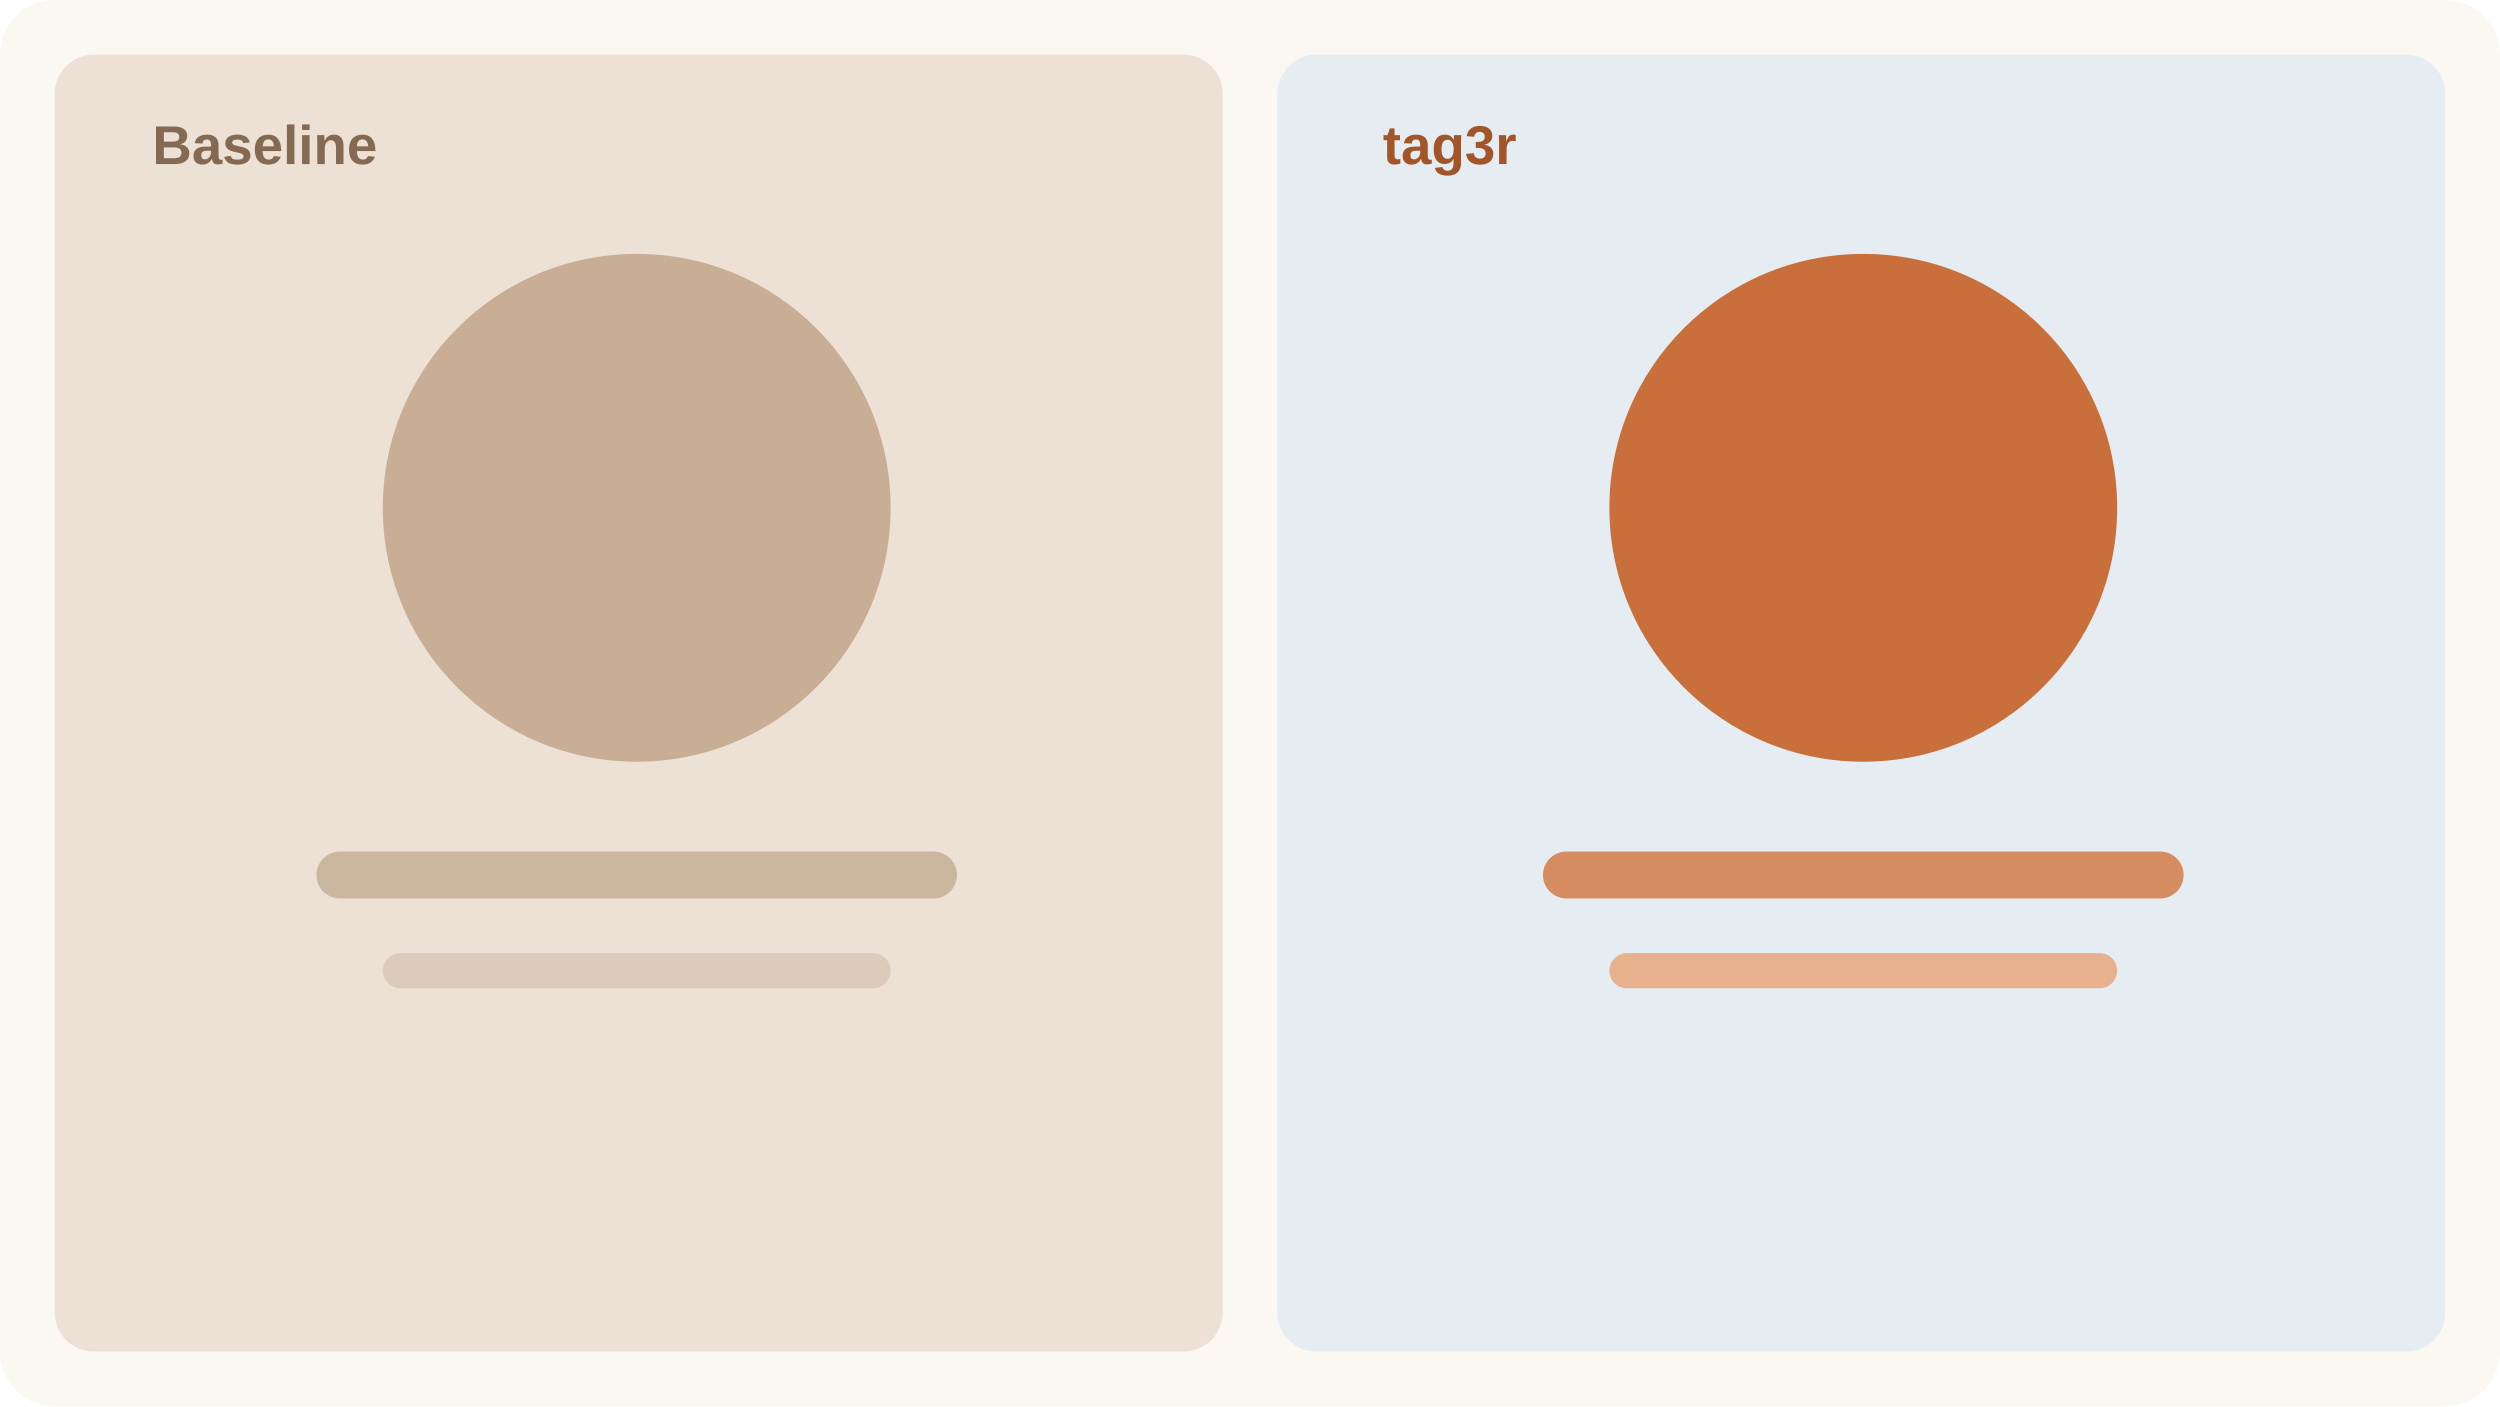
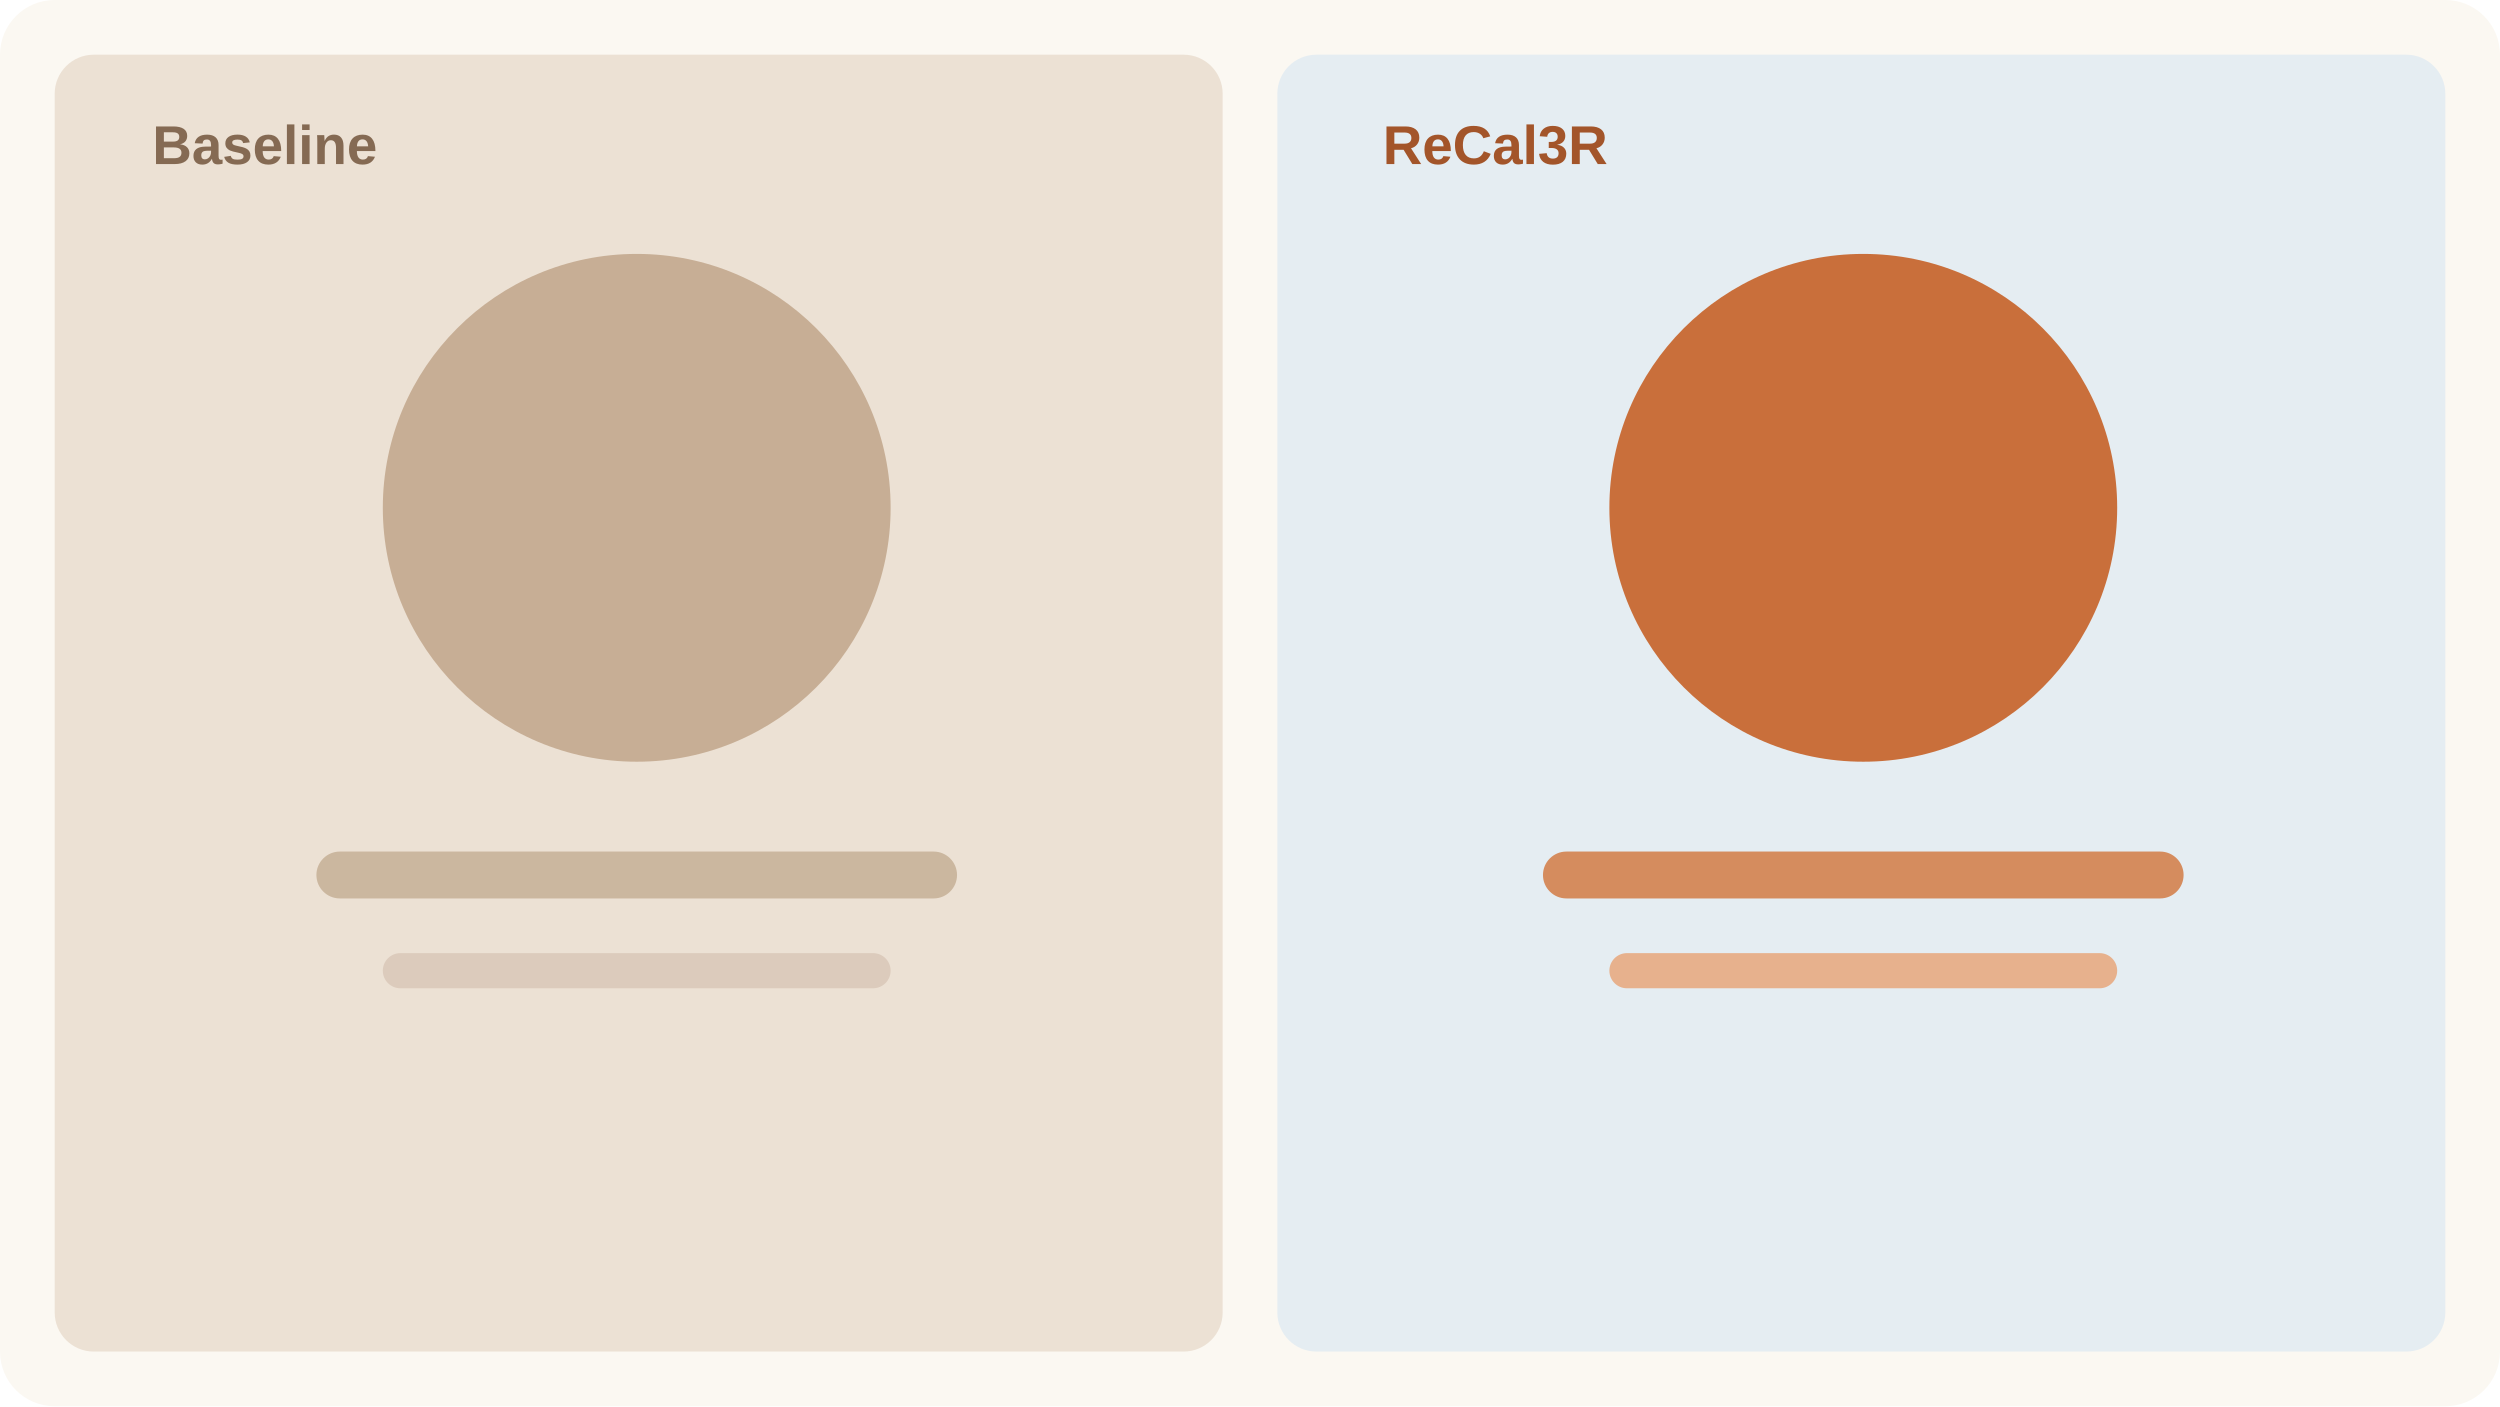
<svg xmlns="http://www.w3.org/2000/svg" width="1280" height="720" viewBox="0 0 1280 720" fill="none">
  <rect width="1280" height="720" rx="28" fill="#FBF8F2" />
  <rect x="28" y="28" width="598" height="664" rx="20" fill="#ECE1D4" />
  <rect x="654" y="28" width="598" height="664" rx="20" fill="#E5EDF2" />
  <circle cx="326" cy="260" r="130" fill="#C7AE95" />
  <circle cx="954" cy="260" r="130" fill="#C96F3B" />
  <rect x="162" y="436" width="328" height="24" rx="12" fill="#CBB79F" />
  <rect x="790" y="436" width="328" height="24" rx="12" fill="#D58C5E" />
  <rect x="196" y="488" width="260" height="18" rx="9" fill="#DCCBBC" />
  <rect x="824" y="488" width="260" height="18" rx="9" fill="#E7B18D" />
  <text x="78" y="84" fill="#856A53" font-family="Arial, sans-serif" font-size="28" font-weight="700">Baseline</text>
-   <text x="708" y="84" fill="#A3552A" font-family="Arial, sans-serif" font-size="28" font-weight="700">tag3r</text>
+   <text x="708" y="84" fill="#A3552A" font-family="Arial, sans-serif" font-size="28" font-weight="700">ReCal3R</text>
</svg>
